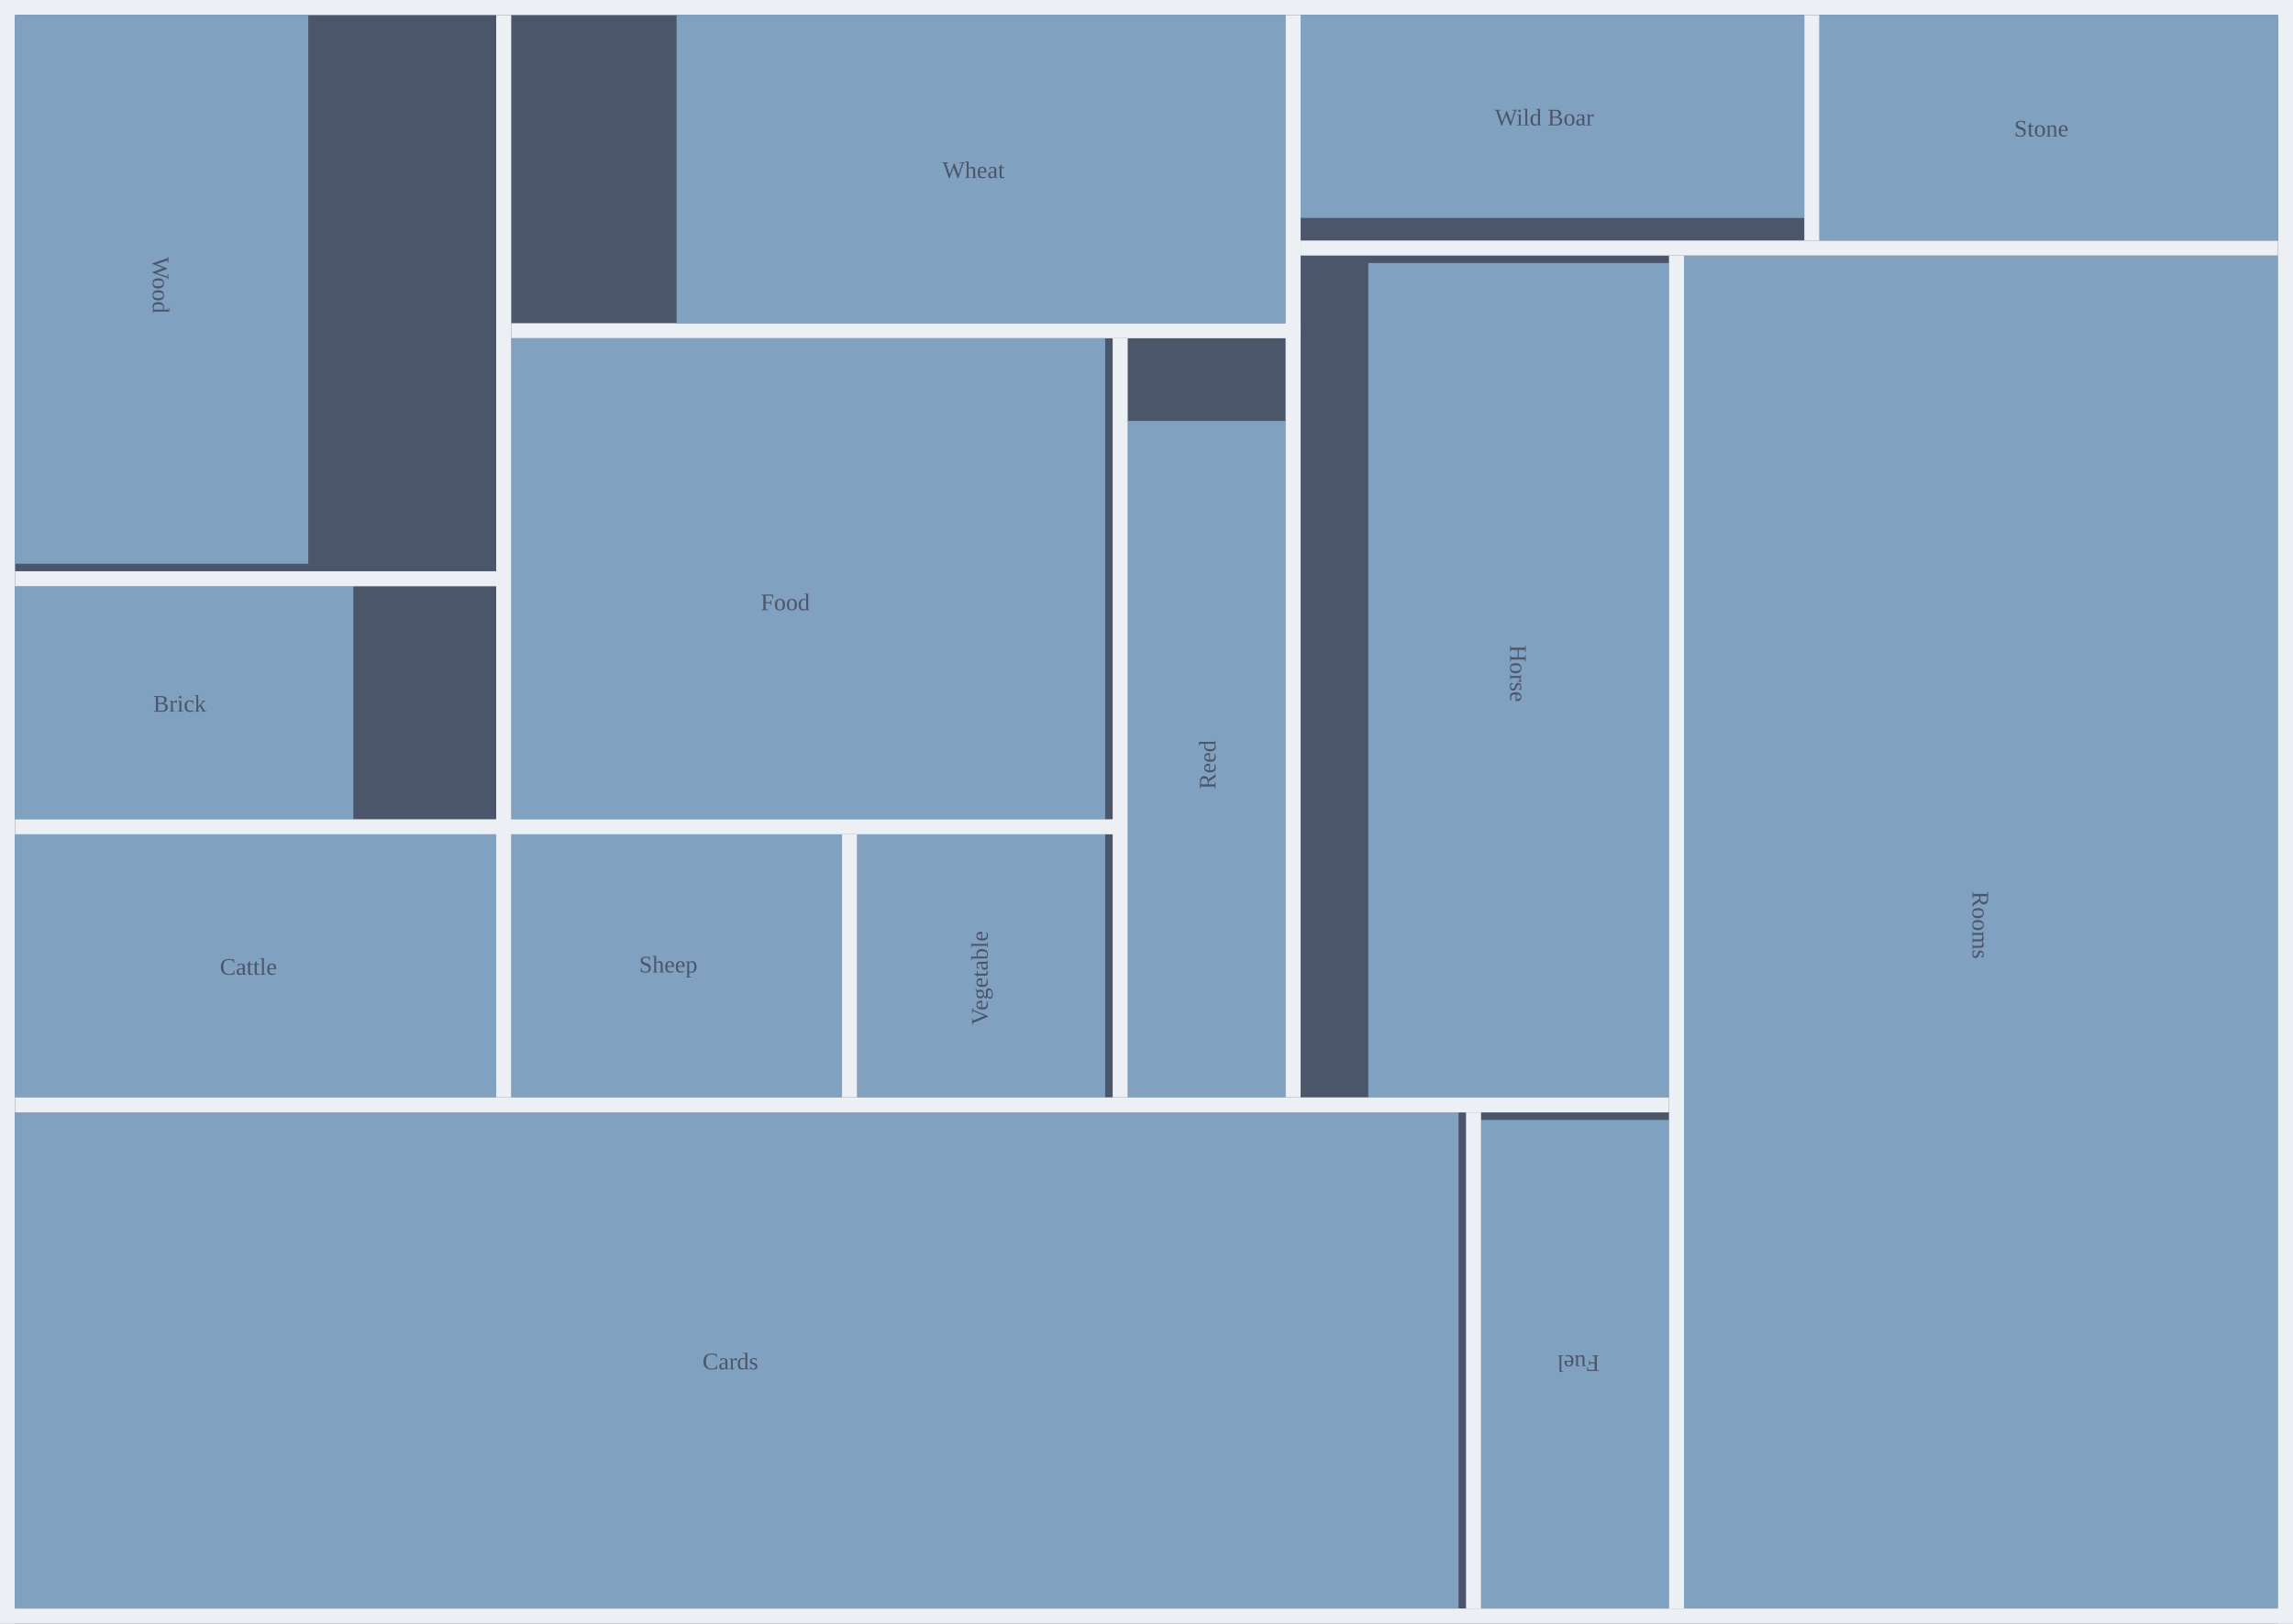
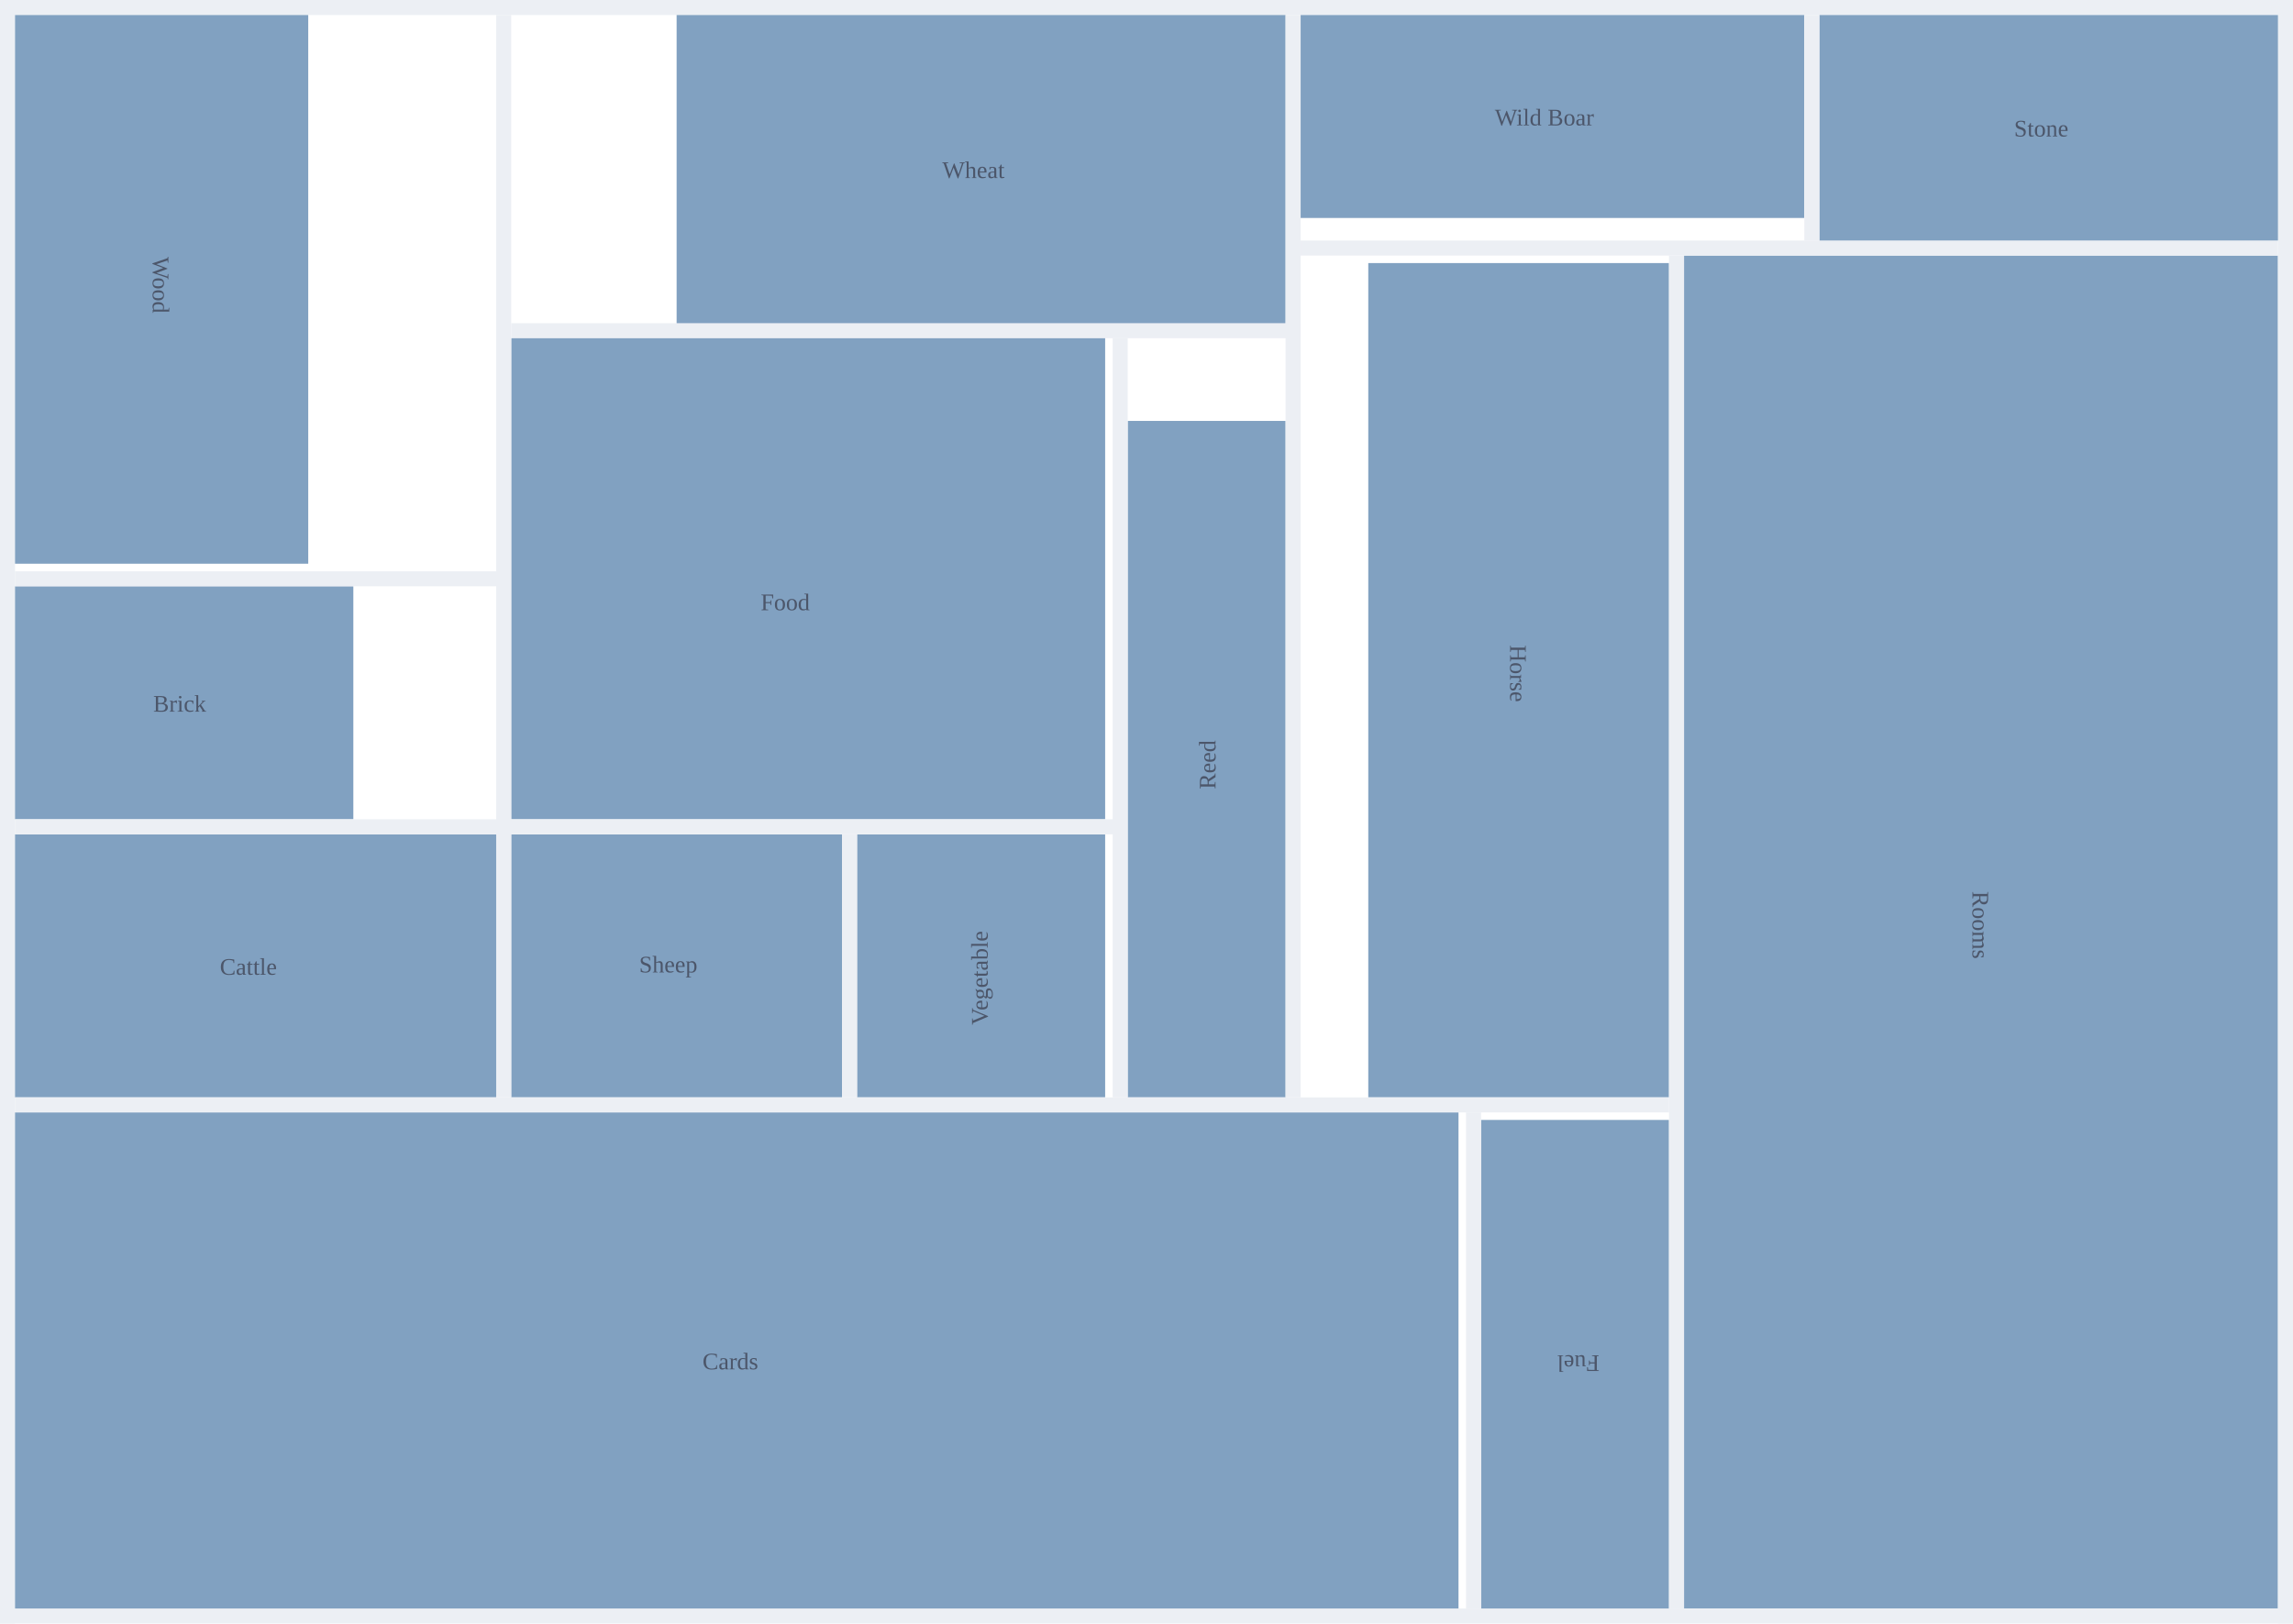
<svg xmlns="http://www.w3.org/2000/svg" width="305mm" height="216mm" viewBox="0 0 305 216" version="1.1" id="svg5">
  <defs id="defs2" />
-   <g id="layer1">
-     <rect style="fill:#4c566a;fill-opacity:1;stroke-width:0.1;stroke-linejoin:round" id="rect20261" width="305" height="216" x="0" y="0" />
+   <g id="layer1" transform="translate(-144.9022,21)">
+     <g id="g23554">
+       <rect style="fill:#bf616a;fill-opacity:1;stroke-width:0.1;stroke-linejoin:round" id="rect769-6" width="41" height="43" x="-71" y="-131.5" transform="rotate(90)" />
+       <text xml:space="preserve" style="font-size:3.175px;fill:#eceff4;fill-opacity:1;stroke-width:0.1;stroke-linejoin:round" x="105.996" y="-49.316" id="text13752">
+         <tspan id="tspan13750" style="fill:#eceff4;fill-opacity:1;stroke-width:0.1" x="105.996" y="-49.316">Reed</tspan>
+       </text>
+     </g>
+     <rect style="fill:#bf616a;fill-opacity:1;stroke-width:0.1;stroke-linejoin:round" id="rect769-6-7-6-2-56-5" width="41" height="75" x="-50.5" y="187.5" transform="rotate(90)" />
+     <text xml:space="preserve" style="font-size:3.175px;fill:#eceff4;fill-opacity:1;stroke-width:0.1;stroke-linejoin:round" x="-231.858" y="-28.865" id="text13752-0-2-0-93-9">
+       <tspan id="tspan13750-9-6-2-7-7" style="fill:#eceff4;fill-opacity:1;stroke-width:0.1" x="-231.858" y="-28.865">Person 1</tspan>
+     </text>
+     <rect style="fill:#bf616a;fill-opacity:1;stroke-width:0.1;stroke-linejoin:round" id="rect769-6-7-6-2-5-9-9-2-9-1" width="53" height="90" x="21" y="-113" transform="rotate(-90)" />
+     <text xml:space="preserve" style="font-size:3.175px;fill:#eceff4;fill-opacity:1;stroke-width:0.1;stroke-linejoin:round" x="-71.818" y="-46.316" id="text13752-0-2-0-9-7-3-0-2-7">
+       <tspan id="tspan13750-9-6-2-2-3-1-68-6-7" style="fill:#eceff4;fill-opacity:1;stroke-width:0.1" x="-71.818" y="-46.316">Food</tspan>
+     </text>
+   </g>
+   <g id="layer2" style="display:inline">
    <g id="g19574" transform="rotate(90,331.3291,196.6578)">
      <rect style="fill:#81a1c1;fill-opacity:1;stroke-width:0.1;stroke-linejoin:round" id="rect769-6-7-6-2-5-9-9-2" width="79" height="180" x="-303.987" y="168.671" transform="rotate(-90)" />
      <text xml:space="preserve" style="font-size:3.175px;fill:#4c566a;fill-opacity:1;stroke-width:0.1;stroke-linejoin:round" x="253.245" y="265.622" id="text13752-0-2-0-9-7-3-0">
        <tspan id="tspan13750-9-6-2-2-3-1-68" style="stroke-width:0.1" x="253.245" y="265.622">Rooms</tspan>
      </text>
    </g>
    <rect style="fill:#eceff4;fill-opacity:1;stroke-width:0.1;stroke-linejoin:round" id="rect769-3-6-7" width="305" height="2" x="0" y="-2.6257521e-06" />
-     <rect style="fill:#eceff4;fill-opacity:1;stroke-width:0.1;stroke-linejoin:round" id="rect769-3-6-7-2-4" width="75" height="2" x="67.5" y="243.5" transform="rotate(90)" />
-     <rect style="fill:#eceff4;fill-opacity:1;stroke-width:0.1;stroke-linejoin:round" id="rect769-3-6-7-2-4-3" width="75" height="2" x="67.5" y="200.5" transform="rotate(90)" />
-     <rect style="fill:#eceff4;fill-opacity:1;stroke-width:0.1;stroke-linejoin:round" id="rect769-3-6-7-2-4-1" width="75" height="2" x="67.5" y="157.5" transform="rotate(90)" />
    <rect style="fill:#eceff4;fill-opacity:1;stroke-width:0.1;stroke-linejoin:round" id="rect769-3-6-7-2-1" width="105" height="2" x="68" y="43" />
    <rect style="fill:#eceff4;fill-opacity:1;stroke-width:0.1;stroke-linejoin:round" id="rect769-3-6-7-2-1-6-0" width="130" height="2" x="-303" y="-34" transform="scale(-1)" />
    <rect style="fill:#eceff4;fill-opacity:1;stroke-width:0.1;stroke-linejoin:round" id="rect769-3-6-7-5" width="305" height="2" x="-8.8817842e-16" y="214" />
    <rect style="fill:#eceff4;fill-opacity:1;stroke-width:0.1;stroke-linejoin:round" id="rect769-3-6-7-5-3" width="2" height="216" x="0" y="0" />
    <rect style="fill:#eceff4;fill-opacity:1;stroke-width:0.1;stroke-linejoin:round" id="rect769-3-6-7-5-3-5" width="2" height="216" x="303" y="0" />
    <g id="g13748" transform="translate(88)">
      <rect style="fill:#81a1c1;fill-opacity:1;stroke-width:0.1;stroke-linejoin:round" id="rect769" width="41" height="81" x="-43" y="2" transform="rotate(-90)" />
      <text xml:space="preserve" style="font-size:3.175px;fill:#4c566a;fill-opacity:1;stroke-width:0.1;stroke-linejoin:round" x="37.338" y="23.684" id="text13699">
        <tspan id="tspan13697" style="stroke-width:0.1" x="37.338" y="23.684">Wheat</tspan>
      </text>
    </g>
    <g id="g21898" transform="rotate(-90,243.0933,43.70412)">
      <rect style="fill:#81a1c1;fill-opacity:1;stroke-width:0.1;stroke-linejoin:round" id="rect769-4" width="21" height="90" x="28.389" y="140.797" transform="rotate(-90)" />
      <text xml:space="preserve" style="font-size:3.175px;fill:#4c566a;fill-opacity:1;stroke-width:0.1;stroke-linejoin:round" x="181.793" y="-37.706" id="text13699-9">
        <tspan id="tspan13697-0" style="stroke-width:0.1" x="181.793" y="-37.706">Reed</tspan>
-       </text>
-     </g>
-     <g id="g23554">
-       <rect style="fill:#bf616a;fill-opacity:1;stroke-width:0.1;stroke-linejoin:round" id="rect769-6" width="41" height="43" x="-71" y="-131.5" transform="rotate(90)" />
-       <text xml:space="preserve" style="font-size:3.175px;fill:#eceff4;fill-opacity:1;stroke-width:0.1;stroke-linejoin:round" x="105.996" y="-49.316" id="text13752">
-         <tspan id="tspan13750" style="fill:#eceff4;fill-opacity:1;stroke-width:0.1" x="105.996" y="-49.316">Reed</tspan>
      </text>
    </g>
    <g id="g13874" transform="translate(-138.6768,76)">
      <rect style="fill:#81a1c1;fill-opacity:1;stroke-width:0.1;stroke-linejoin:round" id="rect769-6-7" width="31" height="45" x="2" y="-185.677" transform="rotate(90)" />
      <text xml:space="preserve" style="font-size:3.175px;fill:#4c566a;fill-opacity:1;stroke-width:0.1;stroke-linejoin:round" x="159.051" y="18.684" id="text13752-0">
        <tspan id="tspan13750-9" style="stroke-width:0.1" x="159.051" y="18.684">Brick</tspan>
      </text>
    </g>
    <g id="g13971" transform="translate(-113.6839,109)">
      <rect style="fill:#81a1c1;fill-opacity:1;stroke-width:0.1;stroke-linejoin:round" id="rect769-6-7-6" width="35" height="44" x="2" y="-225.684" transform="rotate(90)" />
      <text xml:space="preserve" style="font-size:3.175px;fill:#4c566a;fill-opacity:1;stroke-width:0.1;stroke-linejoin:round" x="198.691" y="20.376" id="text13752-0-2">
        <tspan id="tspan13750-9-6" style="stroke-width:0.1" x="198.691" y="20.376">Sheep</tspan>
      </text>
    </g>
    <g id="g14082" transform="rotate(-90,240.3532,128.6468)">
      <rect style="fill:#81a1c1;fill-opacity:1;stroke-width:0.1;stroke-linejoin:round" id="rect769-6-7-6-2" width="33" height="35" x="2.294" y="-258" transform="rotate(90)" />
      <text xml:space="preserve" style="font-size:3.175px;fill:#4c566a;fill-opacity:1;stroke-width:0.1;stroke-linejoin:round" x="232.628" y="19.67" id="text13752-0-2-0">
        <tspan id="tspan13750-9-6-2" style="stroke-width:0.1" x="232.628" y="19.67">Vegetable</tspan>
      </text>
    </g>
-     <g id="g14082-6" transform="rotate(90,-92.85144,-9.979055)">
-       <g id="g19168" transform="translate(-215.5,143.5)">
-         <rect style="fill:#81a1c1;fill-opacity:1;stroke-width:0.1;stroke-linejoin:round" id="rect769-6-7-6-2-56" width="41" height="75" x="-0.83" y="-275.128" transform="rotate(90)" />
-         <text xml:space="preserve" style="font-size:3.175px;fill:#4c566a;fill-opacity:1;stroke-width:0.1;stroke-linejoin:round" x="230.769" y="20.804" id="text13752-0-2-0-93">
-           <tspan id="tspan13750-9-6-2-7" style="stroke-width:0.1" x="230.769" y="20.804">Person 1</tspan>
-         </text>
-       </g>
-     </g>
-     <g id="g19325" transform="rotate(90,-8.999998,-24.00001)">
-       <rect style="fill:#81a1c1;fill-opacity:1;stroke-width:0.1;stroke-linejoin:round" id="rect769-6-7-6-2-56-2" width="41" height="75" x="169.5" y="-157.5" transform="rotate(90)" />
-       <text xml:space="preserve" style="font-size:3.175px;fill:#4c566a;fill-opacity:1;stroke-width:0.1;stroke-linejoin:round" x="113.154" y="191.156" id="text13752-0-2-0-93-5">
-         <tspan id="tspan13750-9-6-2-7-4" style="stroke-width:0.1" x="113.154" y="191.156">Person 2</tspan>
-       </text>
-     </g>
-     <g id="g19344" transform="rotate(90,85.10906,-69.7233)">
-       <rect style="fill:#81a1c1;fill-opacity:1;stroke-width:0.1;stroke-linejoin:round" id="rect769-6-7-6-2-56-2-7" width="41" height="75" x="174.886" y="-297.332" transform="rotate(90)" />
-       <text xml:space="preserve" style="font-size:3.175px;fill:#4c566a;fill-opacity:1;stroke-width:0.1;stroke-linejoin:round" x="252.954" y="196.542" id="text13752-0-2-0-93-5-4">
-         <tspan id="tspan13750-9-6-2-7-4-4" style="stroke-width:0.1" x="252.954" y="196.542">Person 3</tspan>
-       </text>
-     </g>
-     <g id="g19349" transform="rotate(90,115.4747,5.470726)">
-       <rect style="fill:#81a1c1;fill-opacity:1;stroke-width:0.1;stroke-linejoin:round" id="rect769-6-7-6-2-56-2-3" width="41" height="75" x="236.945" y="-253.004" transform="rotate(90)" />
-       <text xml:space="preserve" style="font-size:3.175px;fill:#4c566a;fill-opacity:1;stroke-width:0.1;stroke-linejoin:round" x="208.588" y="258.58" id="text13752-0-2-0-93-5-0">
-         <tspan id="tspan13750-9-6-2-7-4-7" style="stroke-width:0.1" x="208.588" y="258.58">Person 4</tspan>
-       </text>
-     </g>
-     <g id="g19354" transform="rotate(90,99.05884,101.0772)">
-       <rect style="fill:#81a1c1;fill-opacity:1;stroke-width:0.1;stroke-linejoin:round" id="rect769-6-7-6-2-56-2-8" width="41" height="75" x="275.136" y="-155.482" transform="rotate(90)" />
-       <text xml:space="preserve" style="font-size:3.175px;fill:#4c566a;fill-opacity:1;stroke-width:0.1;stroke-linejoin:round" x="111.115" y="296.771" id="text13752-0-2-0-93-5-6">
-         <tspan id="tspan13750-9-6-2-7-4-8" style="stroke-width:0.1" x="111.115" y="296.771">Person 5</tspan>
-       </text>
-     </g>
    <g id="g14149" transform="translate(-3.585785,-23.23955)">
      <rect style="fill:#81a1c1;fill-opacity:1;stroke-width:0.1;stroke-linejoin:round" id="rect769-6-7-6-2-5" width="30" height="61" x="-55.24" y="245.586" transform="rotate(-90)" />
      <text xml:space="preserve" style="font-size:3.175px;fill:#4c566a;fill-opacity:1;stroke-width:0.1;stroke-linejoin:round" x="271.481" y="41.395" id="text13752-0-2-0-9">
        <tspan id="tspan13750-9-6-2-2" style="stroke-width:0.1" x="271.481" y="41.395">Stone</tspan>
      </text>
    </g>
-     <g id="g14149-8" transform="translate(-71.08579,-20.23955)">
+     <g id="g14149-8" transform="translate(-71.08578,-20.23955)">
      <g id="g14225">
        <rect style="fill:#81a1c1;fill-opacity:1;stroke-width:0.1;stroke-linejoin:round" id="rect769-6-7-6-2-5-9" width="27" height="67" x="-49.24" y="244.086" transform="rotate(-90)" />
        <text xml:space="preserve" style="font-size:3.175px;fill:#4c566a;fill-opacity:1;stroke-width:0.1;stroke-linejoin:round" x="269.918" y="36.923" id="text13752-0-2-0-9-7">
          <tspan id="tspan13750-9-6-2-2-3" style="stroke-width:0.1" x="269.918" y="36.923">Wild Boar</tspan>
        </text>
      </g>
    </g>
    <g id="g15057" transform="translate(-149.1678,47.68365)">
      <rect style="fill:#81a1c1;fill-opacity:1;stroke-width:0.1;stroke-linejoin:round" id="rect769-6-7-6-2-5-9-9" width="35" height="64" x="-98.316" y="151.168" transform="rotate(-90)" />
      <text xml:space="preserve" style="font-size:3.175px;fill:#4c566a;fill-opacity:1;stroke-width:0.1;stroke-linejoin:round" x="178.419" y="82" id="text13752-0-2-0-9-7-3">
        <tspan id="tspan13750-9-6-2-2-3-1" style="stroke-width:0.1" x="178.419" y="82">Cattle</tspan>
      </text>
    </g>
    <g id="g19067" transform="rotate(90,164.5609,-32.23955)">
      <rect style="fill:#81a1c1;fill-opacity:1;stroke-width:0.1;stroke-linejoin:round" id="rect769-6-7-6-2-5-9-9-06" width="39" height="73" x="-130.321" y="198.8" transform="rotate(-90)" />
      <text xml:space="preserve" style="font-size:3.175px;fill:#4c566a;fill-opacity:1;stroke-width:0.1;stroke-linejoin:round" x="230.965" y="112.005" id="text13752-0-2-0-9-7-3-32">
        <tspan style="stroke-width:0.1" x="230.965" y="112.005" id="tspan19060">Wood</tspan>
      </text>
    </g>
    <g id="g19018" transform="rotate(180,250,108)">
      <rect style="fill:#81a1c1;fill-opacity:1;stroke-width:0.1;stroke-linejoin:round" id="rect769-6-7-6-2-5-9-9-0" width="25" height="65" x="278" y="2" />
      <text xml:space="preserve" style="font-size:3.175px;fill:#4c566a;fill-opacity:1;stroke-width:0.1;stroke-linejoin:round" x="287.243" y="35.684" id="text13752-0-2-0-9-7-3-3">
        <tspan id="tspan13750-9-6-2-2-3-1-6" style="stroke-width:0.1" x="287.243" y="35.684">Fuel</tspan>
      </text>
    </g>
    <g id="g18943" transform="rotate(90,223.75,50.75)">
      <rect style="fill:#81a1c1;fill-opacity:1;stroke-width:0.1;stroke-linejoin:round" id="rect769-6-7-6-2-5-9-9-4" width="40" height="111" x="-92.5" y="208" transform="rotate(-90)" />
      <text xml:space="preserve" style="font-size:3.175px;fill:#4c566a;fill-opacity:1;stroke-width:0.1;stroke-linejoin:round" x="258.807" y="73.635" id="text13752-0-2-0-9-7-3-7">
        <tspan id="tspan13750-9-6-2-2-3-1-8" style="stroke-width:0.1" x="258.807" y="73.635">Horse</tspan>
      </text>
    </g>
    <rect style="fill:#eceff4;fill-opacity:1;stroke-width:0.1;stroke-linejoin:round" id="rect769-3-6-7-2-1-6-8-6" width="180" height="2" x="34" y="-224" transform="rotate(90)" />
    <g id="g19564" transform="translate(-19.0967,-190.0655)">
      <rect style="fill:#81a1c1;fill-opacity:1;stroke-width:0.1;stroke-linejoin:round" id="rect769-6-7-6-2-5-9-9-2-9-6" width="66" height="192" x="-404.065" y="21.097" transform="rotate(-90)" />
      <text xml:space="preserve" style="font-size:3.175px;fill:#4c566a;fill-opacity:1;stroke-width:0.1;stroke-linejoin:round" x="112.544" y="372.249" id="text13752-0-2-0-9-7-3-0-2-4">
        <tspan id="tspan13750-9-6-2-2-3-1-68-6-9" style="stroke-width:0.1" x="112.544" y="372.249">Cards</tspan>
      </text>
    </g>
-     <rect style="fill:#eceff4;fill-opacity:1;stroke-width:0.1;stroke-linejoin:round" id="rect769-3-6-7-2-1-6-5" width="213" height="2" x="73.201" y="-67.274" transform="scale(-1)" />
    <rect style="fill:#eceff4;fill-opacity:1;stroke-width:0.1;stroke-linejoin:round" id="rect769-3-6-7-2-1-6-5-7" width="220" height="2" x="-222" y="-148" transform="scale(-1)" />
    <rect style="fill:#eceff4;fill-opacity:1;stroke-width:0.1;stroke-linejoin:round" id="rect769-3-6-7-2-1-6-4" width="30" height="2" x="2" y="-242" transform="rotate(90)" />
    <rect style="fill:#eceff4;fill-opacity:1;stroke-width:0.1;stroke-linejoin:round" id="rect769-3-6-7-2-1-6-4-7" width="144" height="2" x="2" y="-173" transform="rotate(90)" />
    <rect style="fill:#81a1c1;fill-opacity:1;stroke-width:0.1;stroke-linejoin:round" id="rect769-6-7-6-2-5-9-9-2-9" width="64" height="79" x="-109" y="68" transform="rotate(-90)" />
    <text xml:space="preserve" style="font-size:3.175px;fill:#4c566a;fill-opacity:1;stroke-width:0.1;stroke-linejoin:round" x="101.182" y="81.184" id="text13752-0-2-0-9-7-3-0-2">
      <tspan id="tspan13750-9-6-2-2-3-1-68-6" style="stroke-width:0.1" x="101.182" y="81.184">Food</tspan>
    </text>
    <rect style="fill:#eceff4;fill-opacity:1;stroke-width:0.1;stroke-linejoin:round" id="rect769-3-6-7-2-1-6-1" width="66" height="2" x="148" y="-197" transform="rotate(90)" />
    <rect style="fill:#eceff4;fill-opacity:1;stroke-width:0.1;stroke-linejoin:round" id="rect769-3-6-7-2-1-7" width="64" height="2" x="2" y="76" />
    <rect style="fill:#eceff4;fill-opacity:1;stroke-width:0.1;stroke-linejoin:round" id="rect769-3-6-7-2-1-7-2" width="147" height="2" x="2" y="109" />
    <rect style="fill:#eceff4;fill-opacity:1;stroke-width:0.1;stroke-linejoin:round" id="rect769-3-6-7-2-1-7-2-6-1" width="144" height="2" x="-146" y="66" transform="rotate(-90)" />
    <rect style="fill:#eceff4;fill-opacity:1;stroke-width:0.1;stroke-linejoin:round" id="rect769-3-6-7-2-1-7-2-6-1-6" width="35" height="2" x="-146" y="112" transform="rotate(-90)" />
    <rect style="fill:#eceff4;fill-opacity:1;stroke-width:0.1;stroke-linejoin:round" id="rect769-3-6-7-2-1-7-2-6-1-6-1" width="101" height="2" x="-146" y="148" transform="rotate(-90)" />
-     <g id="g23549">
-       <rect style="fill:#bf616a;fill-opacity:1;stroke-width:0.1;stroke-linejoin:round" id="rect769-6-7-6-2-5-9-9-2-9-1" width="53" height="90" x="21" y="-113" transform="rotate(-90)" />
-       <text xml:space="preserve" style="font-size:3.175px;fill:#eceff4;fill-opacity:1;stroke-width:0.1;stroke-linejoin:round" x="-71.818" y="-46.316" id="text13752-0-2-0-9-7-3-0-2-7">
-         <tspan id="tspan13750-9-6-2-2-3-1-68-6-7" style="stroke-width:0.1;fill:#eceff4;fill-opacity:1" x="-71.818" y="-46.316">Food</tspan>
+   </g>
+   <g id="layer3" transform="translate(-14.92337,-66.87909)" style="display:none">
+     <rect style="display:inline;fill:#eceff4;fill-opacity:1;stroke-width:0.1;stroke-linejoin:round" id="rect769-3-6-7-5-6" width="305" height="2" x="14.923" y="280.879" />
+     <rect style="display:inline;fill:#eceff4;fill-opacity:1;stroke-width:0.1;stroke-linejoin:round" id="rect769-3-6-7-5-3-5-5" width="2" height="216" x="317.923" y="66.879" />
+     <rect style="display:inline;fill:#eceff4;fill-opacity:1;stroke-width:0.1;stroke-linejoin:round" id="rect769-3-6-7-5-6-6" width="305" height="2" x="-319.923" y="-68.879" transform="scale(-1)" />
+     <rect style="display:inline;fill:#eceff4;fill-opacity:1;stroke-width:0.1;stroke-linejoin:round" id="rect769-3-6-7-5-3-5-5-3" width="2" height="216" x="-16.923" y="-282.879" transform="scale(-1)" />
+     <rect style="display:inline;fill:#eceff4;fill-opacity:1;stroke-width:0.1;stroke-linejoin:round" id="rect769-3-6-7-5-3-5-5-3-5" width="2" height="146" x="-117.923" y="-212.879" transform="scale(-1)" />
+     <g id="g29707" transform="matrix(1.2375,0,0,1.014286,399.1451,-23.81988)" style="stroke-width:0.893">
+       <rect style="fill:#5e81ac;fill-opacity:1;stroke-width:0.089;stroke-linejoin:round" id="rect769-6-7-6-2-56-2-8-6" width="70" height="80" x="163.365" y="65.634" transform="rotate(90)" />
+       <text xml:space="preserve" style="font-size:3.175px;fill:#4c566a;fill-opacity:1;stroke-width:0.089;stroke-linejoin:round" x="-112.5" y="199.5" id="text13752-0-2-0-93-5-6-7">
+         <tspan id="tspan13750-9-6-2-7-4-8-3" style="stroke-width:0.089" x="-112.5" y="199.5">Person 5</tspan>
      </text>
    </g>
+     <g id="g29707-9" transform="matrix(1.2375,0,0,1.014286,298.1451,-96.81989)" style="stroke-width:0.893">
+       <rect style="fill:#5e81ac;fill-opacity:1;stroke-width:0.089;stroke-linejoin:round" id="rect769-6-7-6-2-56-2-8-6-4" width="70" height="80" x="163.365" y="65.634" transform="rotate(90)" />
+       <text xml:space="preserve" style="font-size:3.175px;fill:#4c566a;fill-opacity:1;stroke-width:0.089;stroke-linejoin:round" x="-112.5" y="199.5" id="text13752-0-2-0-93-5-6-7-8">
+         <tspan id="tspan13750-9-6-2-7-4-8-3-1" style="stroke-width:0.089" x="-112.5" y="199.5">Person 5</tspan>
+       </text>
+     </g>
+     <g id="g29707-2" transform="matrix(1.2375,0,0,1.014286,298.1451,-23.81988)" style="stroke-width:0.893">
+       <rect style="fill:#5e81ac;fill-opacity:1;stroke-width:0.089;stroke-linejoin:round" id="rect769-6-7-6-2-56-2-8-6-9" width="70" height="80" x="163.365" y="65.634" transform="rotate(90)" />
+       <text xml:space="preserve" style="font-size:3.175px;fill:#4c566a;fill-opacity:1;stroke-width:0.089;stroke-linejoin:round" x="-112.5" y="199.5" id="text13752-0-2-0-93-5-6-7-3">
+         <tspan id="tspan13750-9-6-2-7-4-8-3-9" style="stroke-width:0.089" x="-112.5" y="199.5">Person 5</tspan>
+       </text>
+     </g>
+     <g id="g29707-0" transform="matrix(1.2375,0,0,1.014286,197.1451,-96.81989)" style="stroke-width:0.893">
+       <rect style="fill:#5e81ac;fill-opacity:1;stroke-width:0.089;stroke-linejoin:round" id="rect769-6-7-6-2-56-2-8-6-8" width="70" height="80" x="163.365" y="65.634" transform="rotate(90)" />
+       <text xml:space="preserve" style="font-size:3.175px;fill:#4c566a;fill-opacity:1;stroke-width:0.089;stroke-linejoin:round" x="-112.5" y="199.5" id="text13752-0-2-0-93-5-6-7-85">
+         <tspan id="tspan13750-9-6-2-7-4-8-3-0" style="stroke-width:0.089" x="-112.5" y="199.5">Person 5</tspan>
+       </text>
+     </g>
+     <g id="g29707-96" transform="matrix(1.2375,0,0,1.014286,399.1451,-96.81988)" style="stroke-width:0.893">
+       <rect style="fill:#5e81ac;fill-opacity:1;stroke-width:0.089;stroke-linejoin:round" id="rect769-6-7-6-2-56-2-8-6-3" width="70" height="80" x="163.365" y="65.634" transform="rotate(90)" />
+       <text xml:space="preserve" style="font-size:3.175px;fill:#4c566a;fill-opacity:1;stroke-width:0.089;stroke-linejoin:round" x="-112.5" y="199.5" id="text13752-0-2-0-93-5-6-7-856">
+         <tspan id="tspan13750-9-6-2-7-4-8-3-11" style="stroke-width:0.089" x="-112.5" y="199.5">Person 5</tspan>
+       </text>
+     </g>
+     <rect style="display:inline;fill:#eceff4;fill-opacity:1;stroke-width:0.1;stroke-linejoin:round" id="rect769-3-6-7-5-3-5-5-3-5-9" width="2" height="146" x="-218.923" y="-212.879" transform="scale(-1)" />
+     <rect style="display:inline;fill:#eceff4;fill-opacity:1;stroke-width:0.1;stroke-linejoin:round" id="rect769-3-6-7-5-6-6-8" width="305" height="2" x="-319.923" y="-141.879" transform="scale(-1)" />
+     <rect style="display:inline;fill:#eceff4;fill-opacity:1;stroke-width:0.1;stroke-linejoin:round" id="rect769-3-6-7-5-6-6-4" width="204" height="2" x="-319.923" y="-214.879" transform="scale(-1)" />
  </g>
</svg>
